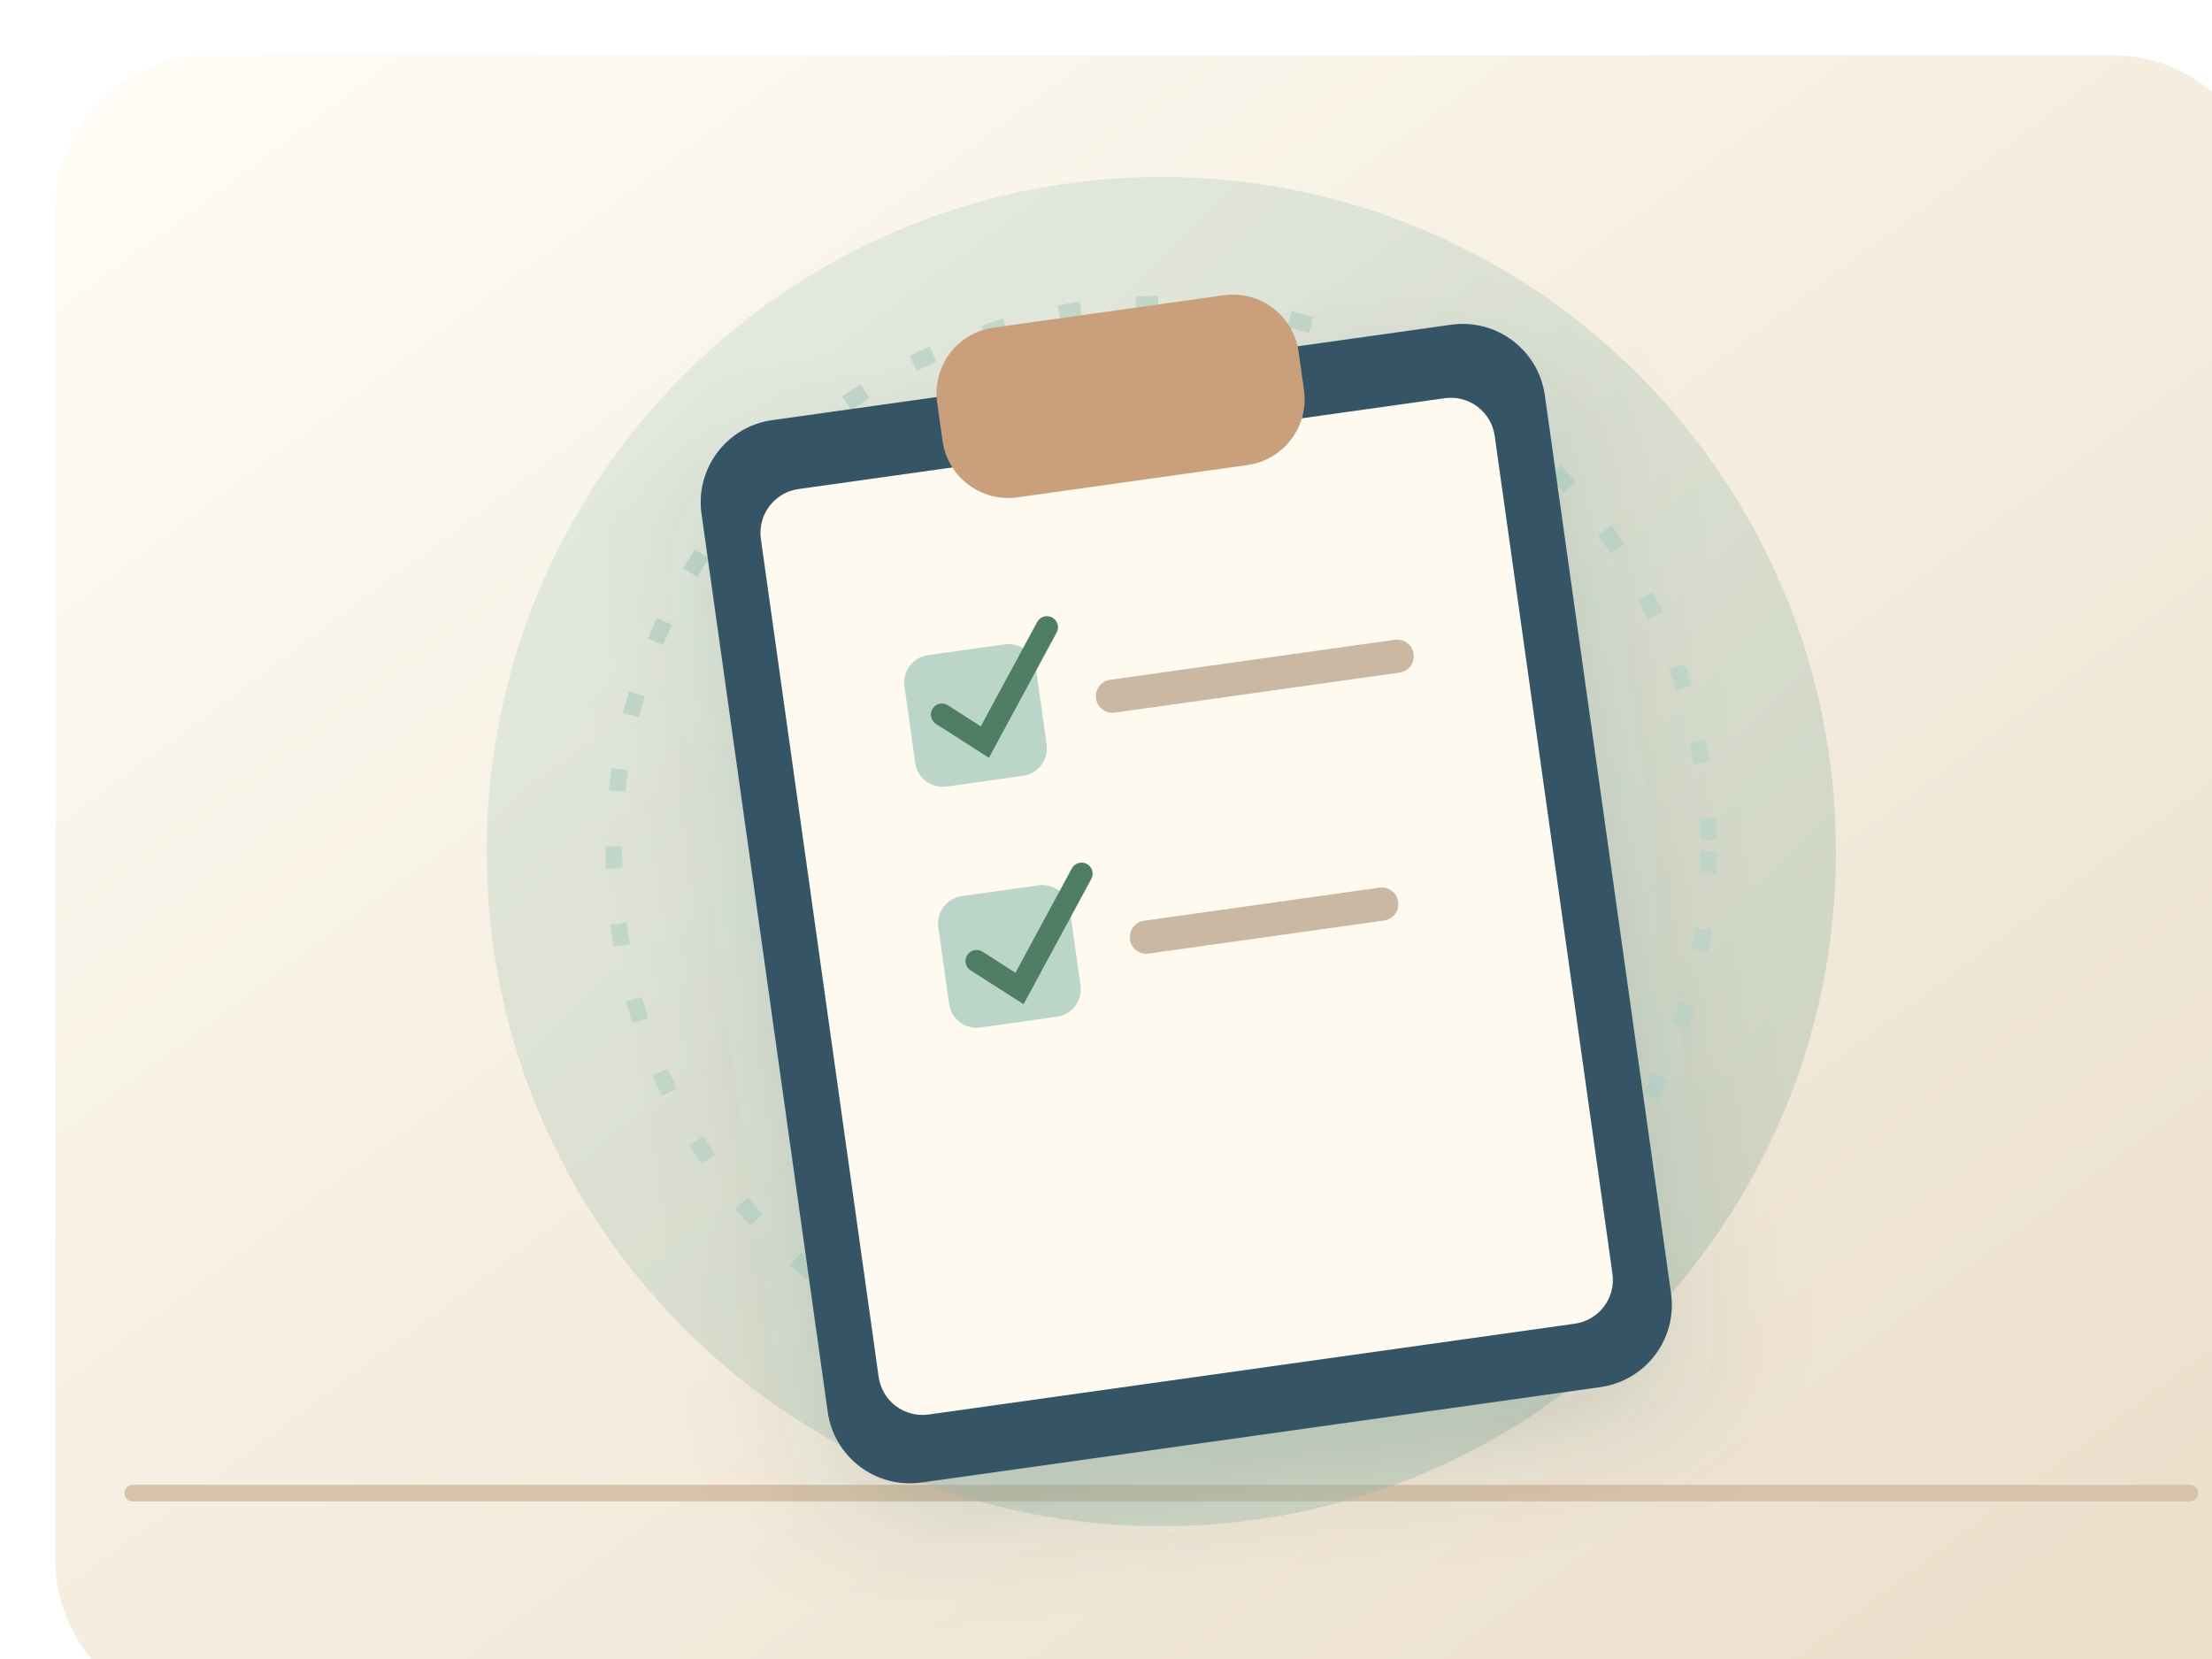
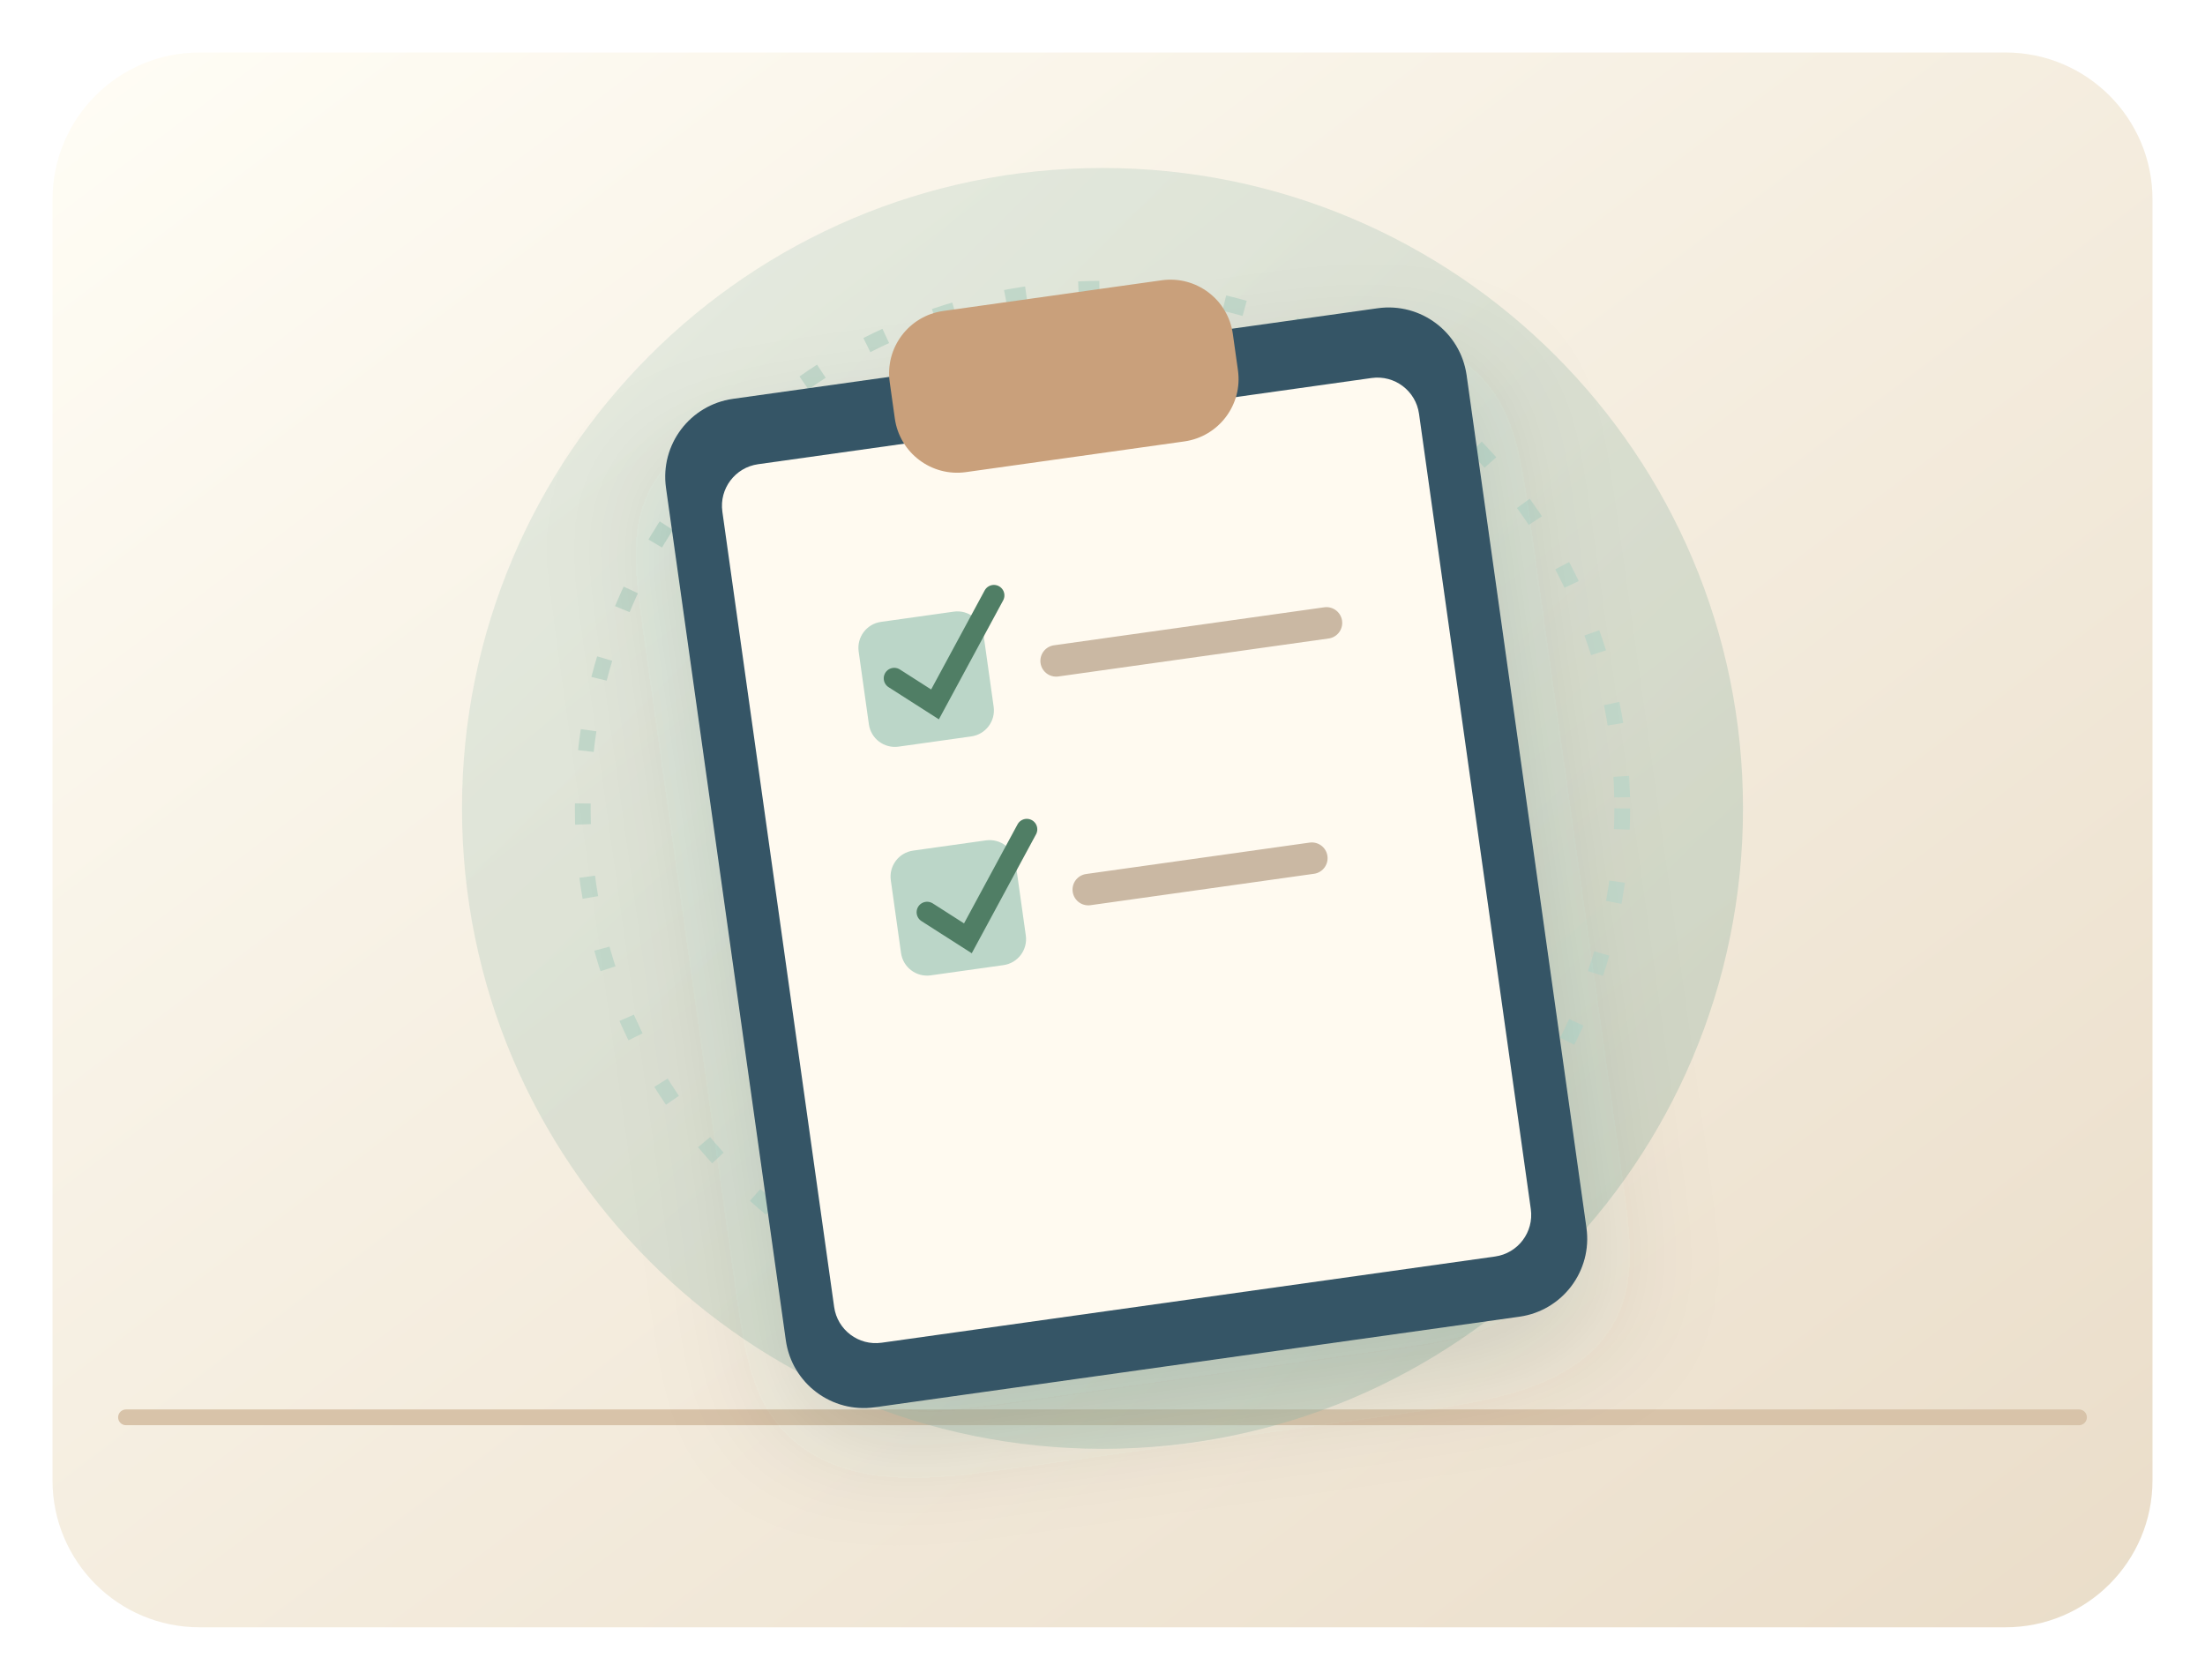
- <svg xmlns="http://www.w3.org/2000/svg" viewBox="0 0 Danh sách chăm sóc tổng hợp 320" role="img" aria-label="Care illustration">
+ <svg xmlns="http://www.w3.org/2000/svg" viewBox="0 0 420 320" role="img" aria-label="Sổ checklist chăm sóc">
  <defs>
    <linearGradient id="paper" x1="0" y1="0" x2="1" y2="1">
      <stop stop-color="#fffdf5" />
      <stop offset="1" stop-color="#eaddc9" />
    </linearGradient>
    <linearGradient id="sage" x1="0" y1="0" x2="1" y2="1">
      <stop stop-color="#c7dacf" />
      <stop offset="1" stop-color="#91b19f" />
    </linearGradient>
    <linearGradient id="copper" x1="0" y1="0" x2="1" y2="1">
      <stop stop-color="#e2b78b" />
      <stop offset="1" stop-color="#b77b52" />
    </linearGradient>
    <filter id="shadow" x="-20%" y="-25%" width="150%" height="170%">
      <feDropShadow dx="0" dy="9" stdDeviation="11" flood-color="#254153" flood-opacity=".13" />
    </filter>
  </defs>
  <rect x="10" y="10" width="400" height="300" rx="28" fill="url(#paper)" />
  <path d="M24 270h372" stroke="#d8c3a9" stroke-width="3" stroke-linecap="round" />
  <circle cx="210" cy="154" r="122" fill="url(#sage)" opacity=".38" />
  <circle cx="210" cy="154" r="99" fill="none" stroke="#c1d7c9" stroke-width="3" stroke-dasharray="4 10" />
  <g transform="rotate(-8 210 160)">
    <rect x="137" y="67" width="154" height="194" rx="15" fill="#365566" filter="url(#shadow)" />
    <rect x="147" y="80" width="134" height="169" rx="8" fill="#fffaf0" />
    <rect x="182" y="56" width="66" height="31" rx="12" fill="#c9a07b" />
    <rect x="169" y="113" width="24" height="24" rx="5" fill="#bbd6c8" />
    <path d="m175 124 7 6 14-19" stroke="#507e65" stroke-width="4" fill="none" stroke-linecap="round" />
    <path d="M206 125h52" stroke="#cab8a3" stroke-width="6" stroke-linecap="round" />
    <rect x="169" y="157" width="24" height="24" rx="5" fill="#bbd6c8" />
    <path d="m175 169 7 6 14-19" stroke="#507e65" stroke-width="4" fill="none" stroke-linecap="round" />
    <path d="M206 169h43" stroke="#cab8a3" stroke-width="6" stroke-linecap="round" />
  </g>
</svg>
